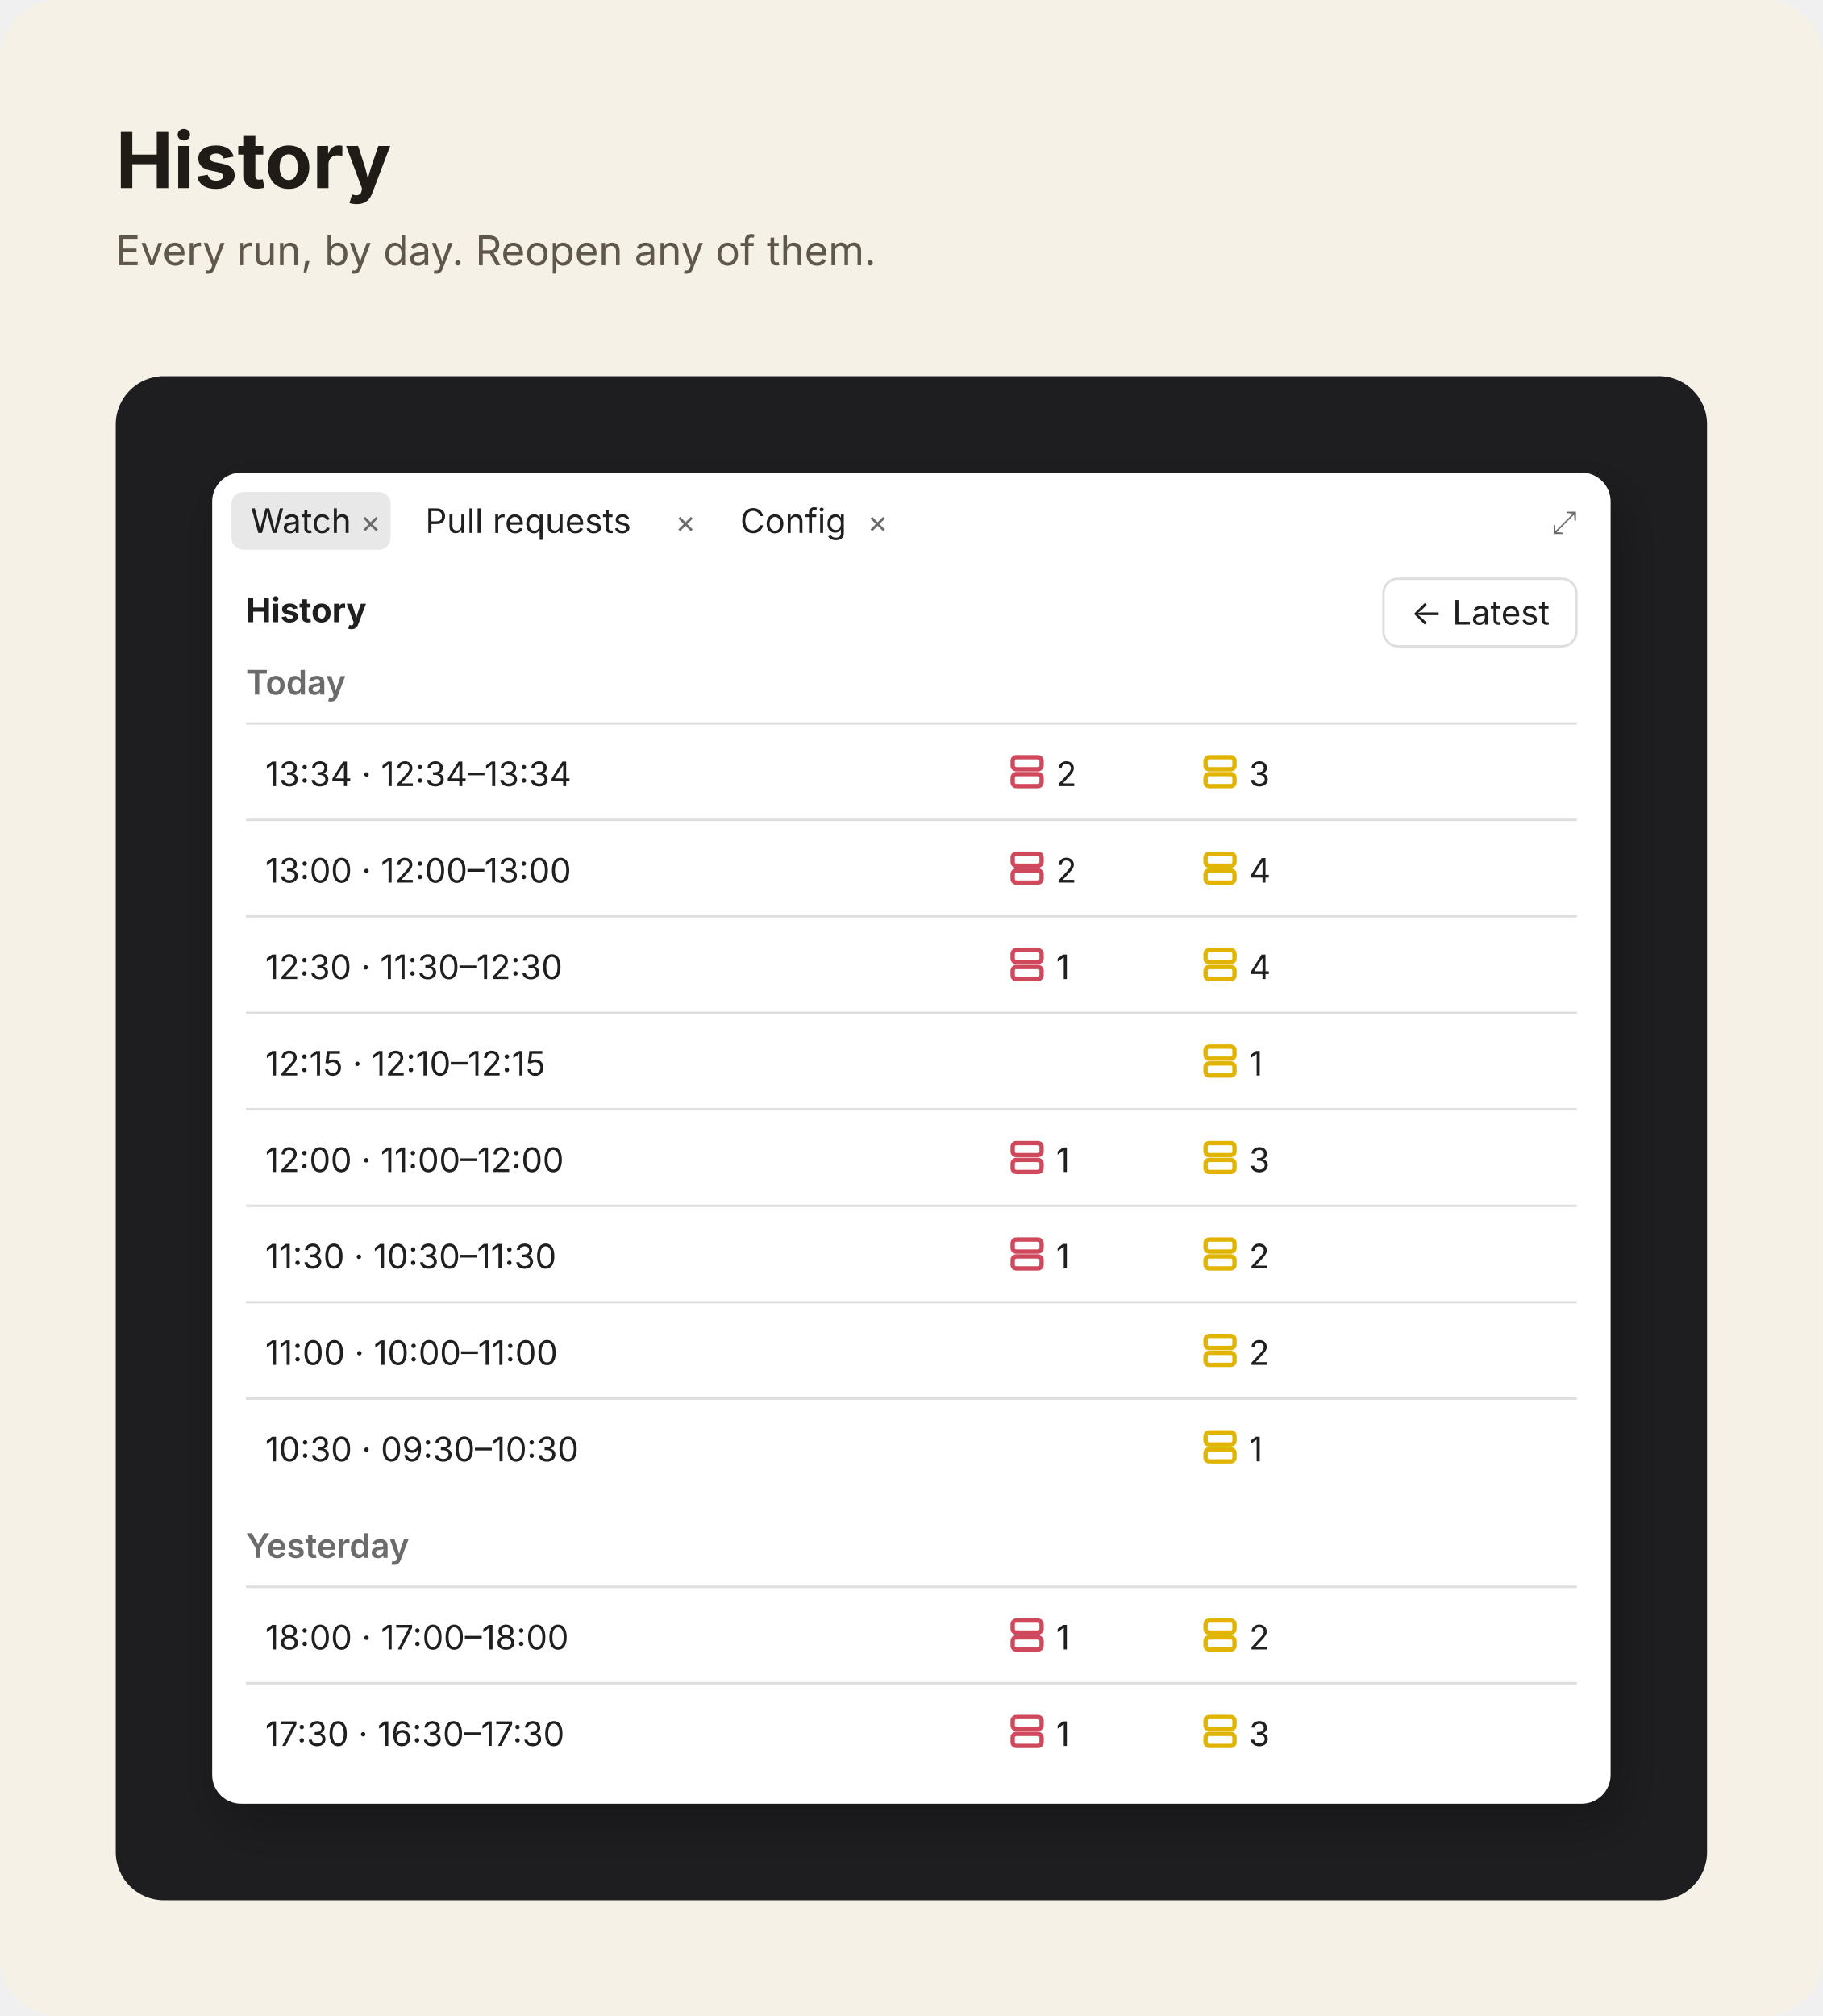
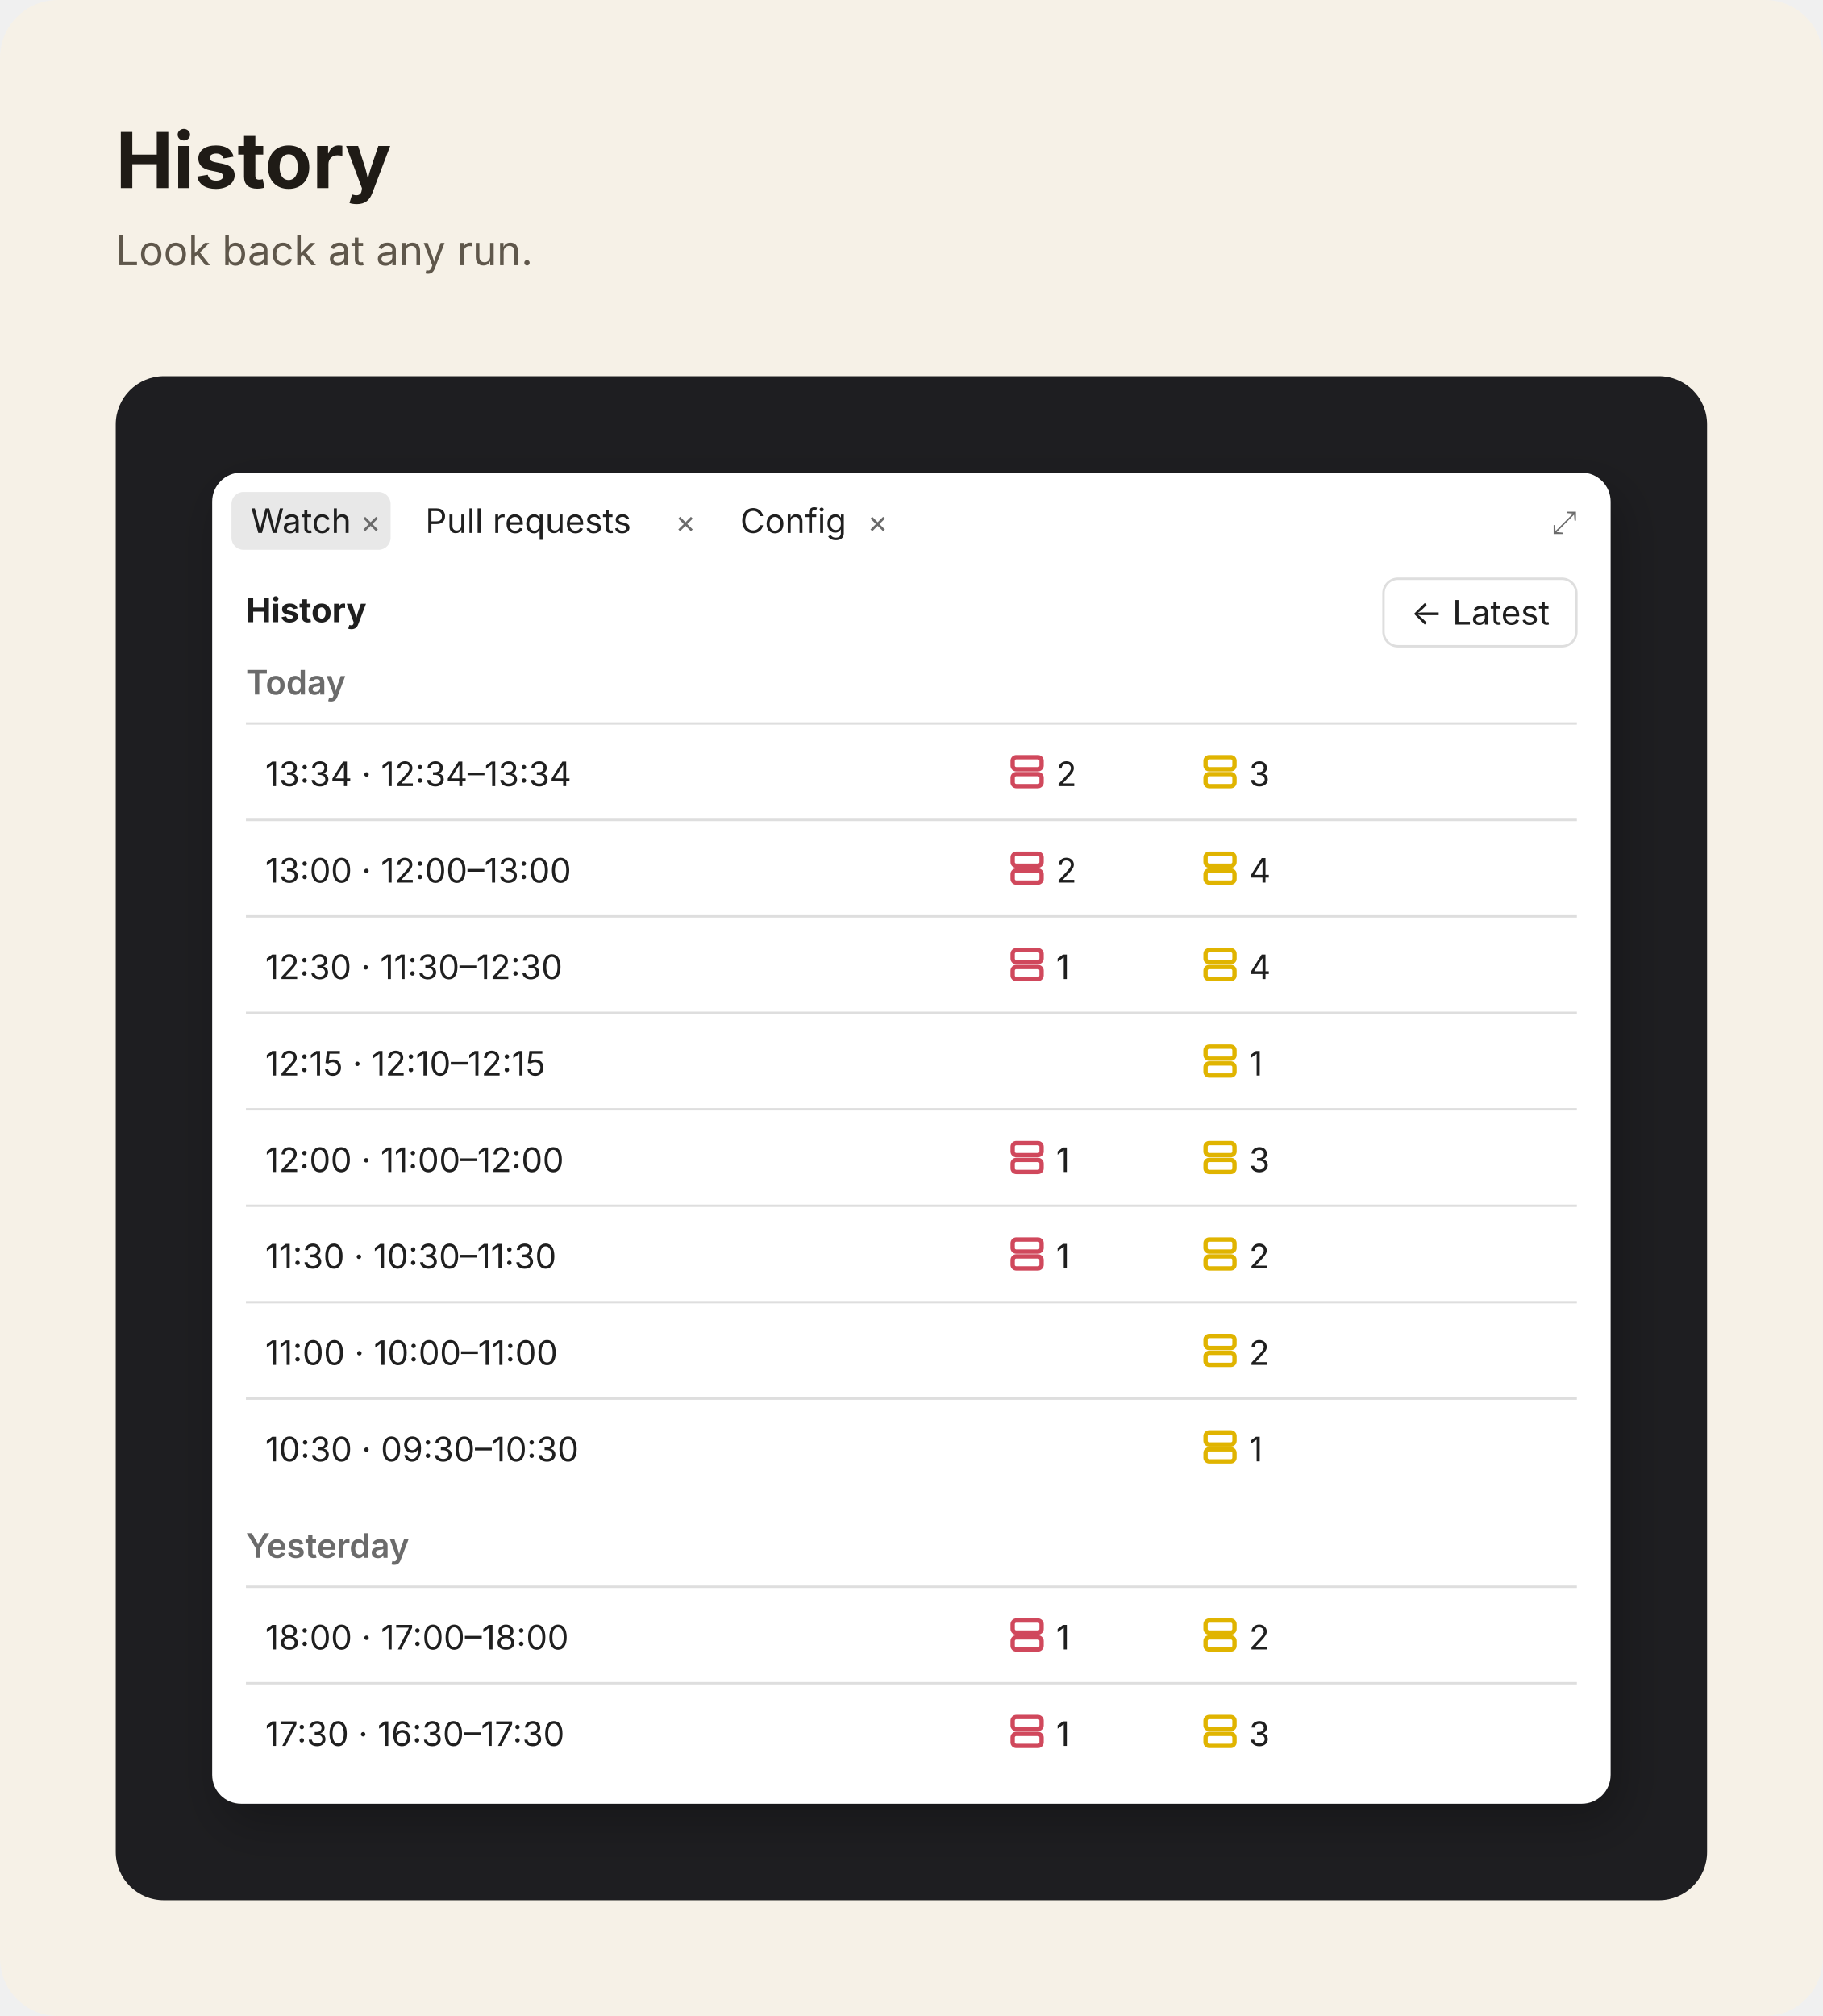
<svg xmlns="http://www.w3.org/2000/svg" viewBox="0 0 756 836" width="756" height="836" font-family="Inter, 'SF Pro Display', 'SF Pro Text', system-ui, -apple-system, 'Segoe UI Variable Display', 'Segoe UI', Roboto, 'Helvetica Neue', Arial, sans-serif">
  <defs>
    <filter id="blur" x="-10%" y="-10%" width="120%" height="120%">
      <feGaussianBlur stdDeviation="10" />
    </filter>
  </defs>
  <rect width="756" height="836" rx="24" fill="#F6F1E7" />
  <text x="48.0" y="78.0" font-size="32" fill="#1F1B16" font-weight="700" text-anchor="start">History</text>
-   <text x="48.0" y="110.0" font-size="17" fill="#5F574B" font-weight="400" text-anchor="start">Every run, by day. Reopen any of them.</text>
+   <text x="48.0" y="110.0" font-size="17" fill="#5F574B" font-weight="400" text-anchor="start">Look back at any run.</text>
  <rect x="48" y="156" width="660" height="632" rx="20" fill="#1E1E21" />
  <g transform="translate(88,196)">
    <rect x="4" y="8" width="580" height="552" rx="12" fill="#000" opacity="0.25" filter="url(#blur)" />
    <rect width="580" height="552" rx="12" fill="#fff" />
    <rect x="8" y="8" width="66" height="24" rx="5" fill="#E8E8E8" />
    <text x="16.0" y="25.0" font-size="14" fill="#1F1F1F" font-weight="400" text-anchor="start">Watch</text>
    <text x="61.4" y="25.0" font-size="13" fill="#6B6B6B" font-weight="400" text-anchor="start">×</text>
    <text x="88.4" y="25.0" font-size="14" fill="#1F1F1F" font-weight="400" text-anchor="start">Pull requests</text>
    <text x="192.0" y="25.0" font-size="13" fill="#6B6B6B" font-weight="400" text-anchor="start">×</text>
    <text x="219.0" y="25.0" font-size="14" fill="#1F1F1F" font-weight="400" text-anchor="start">Config</text>
    <text x="271.7" y="25.0" font-size="13" fill="#6B6B6B" font-weight="400" text-anchor="start">×</text>
    <text x="566.0" y="25.0" font-size="13" fill="#6B6B6B" font-weight="400" text-anchor="end">⤢</text>
    <text x="14.0" y="62.0" font-size="14" fill="#1F1F1F" font-weight="700" text-anchor="start">History</text>
    <rect x="485.8" y="44" width="80" height="28" rx="6" fill="#fff" stroke="#DEDEDE" />
    <text x="525.9" y="63.0" font-size="14" fill="#1F1F1F" font-weight="400" text-anchor="middle">← Latest</text>
    <text x="14.0" y="92.0" font-size="14" fill="#6B6B6B" font-weight="600" text-anchor="start">Today</text>
    <line x1="14" y1="104" x2="566" y2="104" stroke="#DEDEDE" />
    <text x="22.0" y="130.0" font-size="14" fill="#1F1F1F" font-weight="400" text-anchor="start">13:34 · 12:34–13:34</text>
    <g fill="none" stroke="#D0485C" stroke-width="1.8">
      <rect x="332" y="118" width="12" height="5" rx="1.5" />
      <rect x="332" y="125" width="12" height="5" rx="1.5" />
    </g>
    <text x="350.0" y="130.0" font-size="14" fill="#1F1F1F" font-weight="400" text-anchor="start">2</text>
    <g fill="none" stroke="#E0B400" stroke-width="1.8">
      <rect x="412" y="118" width="12" height="5" rx="1.5" />
      <rect x="412" y="125" width="12" height="5" rx="1.5" />
    </g>
    <text x="430.0" y="130.0" font-size="14" fill="#1F1F1F" font-weight="400" text-anchor="start">3</text>
    <line x1="14" y1="144" x2="566" y2="144" stroke="#DEDEDE" />
    <text x="22.0" y="170.0" font-size="14" fill="#1F1F1F" font-weight="400" text-anchor="start">13:00 · 12:00–13:00</text>
    <g fill="none" stroke="#D0485C" stroke-width="1.8">
      <rect x="332" y="158" width="12" height="5" rx="1.5" />
      <rect x="332" y="165" width="12" height="5" rx="1.5" />
    </g>
    <text x="350.0" y="170.0" font-size="14" fill="#1F1F1F" font-weight="400" text-anchor="start">2</text>
    <g fill="none" stroke="#E0B400" stroke-width="1.8">
      <rect x="412" y="158" width="12" height="5" rx="1.5" />
      <rect x="412" y="165" width="12" height="5" rx="1.5" />
    </g>
    <text x="430.0" y="170.0" font-size="14" fill="#1F1F1F" font-weight="400" text-anchor="start">4</text>
    <line x1="14" y1="184" x2="566" y2="184" stroke="#DEDEDE" />
    <text x="22.0" y="210.0" font-size="14" fill="#1F1F1F" font-weight="400" text-anchor="start">12:30 · 11:30–12:30</text>
    <g fill="none" stroke="#D0485C" stroke-width="1.8">
      <rect x="332" y="198" width="12" height="5" rx="1.5" />
      <rect x="332" y="205" width="12" height="5" rx="1.5" />
    </g>
    <text x="350.0" y="210.0" font-size="14" fill="#1F1F1F" font-weight="400" text-anchor="start">1</text>
    <g fill="none" stroke="#E0B400" stroke-width="1.8">
      <rect x="412" y="198" width="12" height="5" rx="1.5" />
      <rect x="412" y="205" width="12" height="5" rx="1.5" />
    </g>
    <text x="430.0" y="210.0" font-size="14" fill="#1F1F1F" font-weight="400" text-anchor="start">4</text>
    <line x1="14" y1="224" x2="566" y2="224" stroke="#DEDEDE" />
    <text x="22.0" y="250.0" font-size="14" fill="#1F1F1F" font-weight="400" text-anchor="start">12:15 · 12:10–12:15</text>
    <g fill="none" stroke="#E0B400" stroke-width="1.8">
      <rect x="412" y="238" width="12" height="5" rx="1.5" />
      <rect x="412" y="245" width="12" height="5" rx="1.5" />
    </g>
    <text x="430.0" y="250.0" font-size="14" fill="#1F1F1F" font-weight="400" text-anchor="start">1</text>
    <line x1="14" y1="264" x2="566" y2="264" stroke="#DEDEDE" />
    <text x="22.0" y="290.0" font-size="14" fill="#1F1F1F" font-weight="400" text-anchor="start">12:00 · 11:00–12:00</text>
    <g fill="none" stroke="#D0485C" stroke-width="1.8">
      <rect x="332" y="278" width="12" height="5" rx="1.5" />
      <rect x="332" y="285" width="12" height="5" rx="1.5" />
    </g>
    <text x="350.0" y="290.0" font-size="14" fill="#1F1F1F" font-weight="400" text-anchor="start">1</text>
    <g fill="none" stroke="#E0B400" stroke-width="1.8">
      <rect x="412" y="278" width="12" height="5" rx="1.5" />
      <rect x="412" y="285" width="12" height="5" rx="1.5" />
    </g>
    <text x="430.0" y="290.0" font-size="14" fill="#1F1F1F" font-weight="400" text-anchor="start">3</text>
    <line x1="14" y1="304" x2="566" y2="304" stroke="#DEDEDE" />
    <text x="22.0" y="330.0" font-size="14" fill="#1F1F1F" font-weight="400" text-anchor="start">11:30 · 10:30–11:30</text>
    <g fill="none" stroke="#D0485C" stroke-width="1.8">
      <rect x="332" y="318" width="12" height="5" rx="1.5" />
      <rect x="332" y="325" width="12" height="5" rx="1.5" />
    </g>
    <text x="350.0" y="330.0" font-size="14" fill="#1F1F1F" font-weight="400" text-anchor="start">1</text>
    <g fill="none" stroke="#E0B400" stroke-width="1.8">
      <rect x="412" y="318" width="12" height="5" rx="1.5" />
      <rect x="412" y="325" width="12" height="5" rx="1.5" />
    </g>
    <text x="430.0" y="330.0" font-size="14" fill="#1F1F1F" font-weight="400" text-anchor="start">2</text>
    <line x1="14" y1="344" x2="566" y2="344" stroke="#DEDEDE" />
    <text x="22.0" y="370.0" font-size="14" fill="#1F1F1F" font-weight="400" text-anchor="start">11:00 · 10:00–11:00</text>
    <g fill="none" stroke="#E0B400" stroke-width="1.8">
      <rect x="412" y="358" width="12" height="5" rx="1.5" />
      <rect x="412" y="365" width="12" height="5" rx="1.5" />
    </g>
    <text x="430.0" y="370.0" font-size="14" fill="#1F1F1F" font-weight="400" text-anchor="start">2</text>
    <line x1="14" y1="384" x2="566" y2="384" stroke="#DEDEDE" />
    <text x="22.0" y="410.0" font-size="14" fill="#1F1F1F" font-weight="400" text-anchor="start">10:30 · 09:30–10:30</text>
    <g fill="none" stroke="#E0B400" stroke-width="1.8">
      <rect x="412" y="398" width="12" height="5" rx="1.5" />
      <rect x="412" y="405" width="12" height="5" rx="1.5" />
    </g>
    <text x="430.0" y="410.0" font-size="14" fill="#1F1F1F" font-weight="400" text-anchor="start">1</text>
    <text x="14.0" y="450.0" font-size="14" fill="#6B6B6B" font-weight="600" text-anchor="start">Yesterday</text>
    <line x1="14" y1="462" x2="566" y2="462" stroke="#DEDEDE" />
    <text x="22.0" y="488.0" font-size="14" fill="#1F1F1F" font-weight="400" text-anchor="start">18:00 · 17:00–18:00</text>
    <g fill="none" stroke="#D0485C" stroke-width="1.8">
      <rect x="332" y="476" width="12" height="5" rx="1.5" />
      <rect x="332" y="483" width="12" height="5" rx="1.5" />
    </g>
    <text x="350.0" y="488.0" font-size="14" fill="#1F1F1F" font-weight="400" text-anchor="start">1</text>
    <g fill="none" stroke="#E0B400" stroke-width="1.8">
      <rect x="412" y="476" width="12" height="5" rx="1.5" />
      <rect x="412" y="483" width="12" height="5" rx="1.5" />
    </g>
    <text x="430.0" y="488.0" font-size="14" fill="#1F1F1F" font-weight="400" text-anchor="start">2</text>
    <line x1="14" y1="502" x2="566" y2="502" stroke="#DEDEDE" />
    <text x="22.0" y="528.0" font-size="14" fill="#1F1F1F" font-weight="400" text-anchor="start">17:30 · 16:30–17:30</text>
    <g fill="none" stroke="#D0485C" stroke-width="1.8">
      <rect x="332" y="516" width="12" height="5" rx="1.5" />
      <rect x="332" y="523" width="12" height="5" rx="1.5" />
    </g>
    <text x="350.0" y="528.0" font-size="14" fill="#1F1F1F" font-weight="400" text-anchor="start">1</text>
    <g fill="none" stroke="#E0B400" stroke-width="1.8">
      <rect x="412" y="516" width="12" height="5" rx="1.5" />
      <rect x="412" y="523" width="12" height="5" rx="1.5" />
    </g>
    <text x="430.0" y="528.0" font-size="14" fill="#1F1F1F" font-weight="400" text-anchor="start">3</text>
  </g>
</svg>
